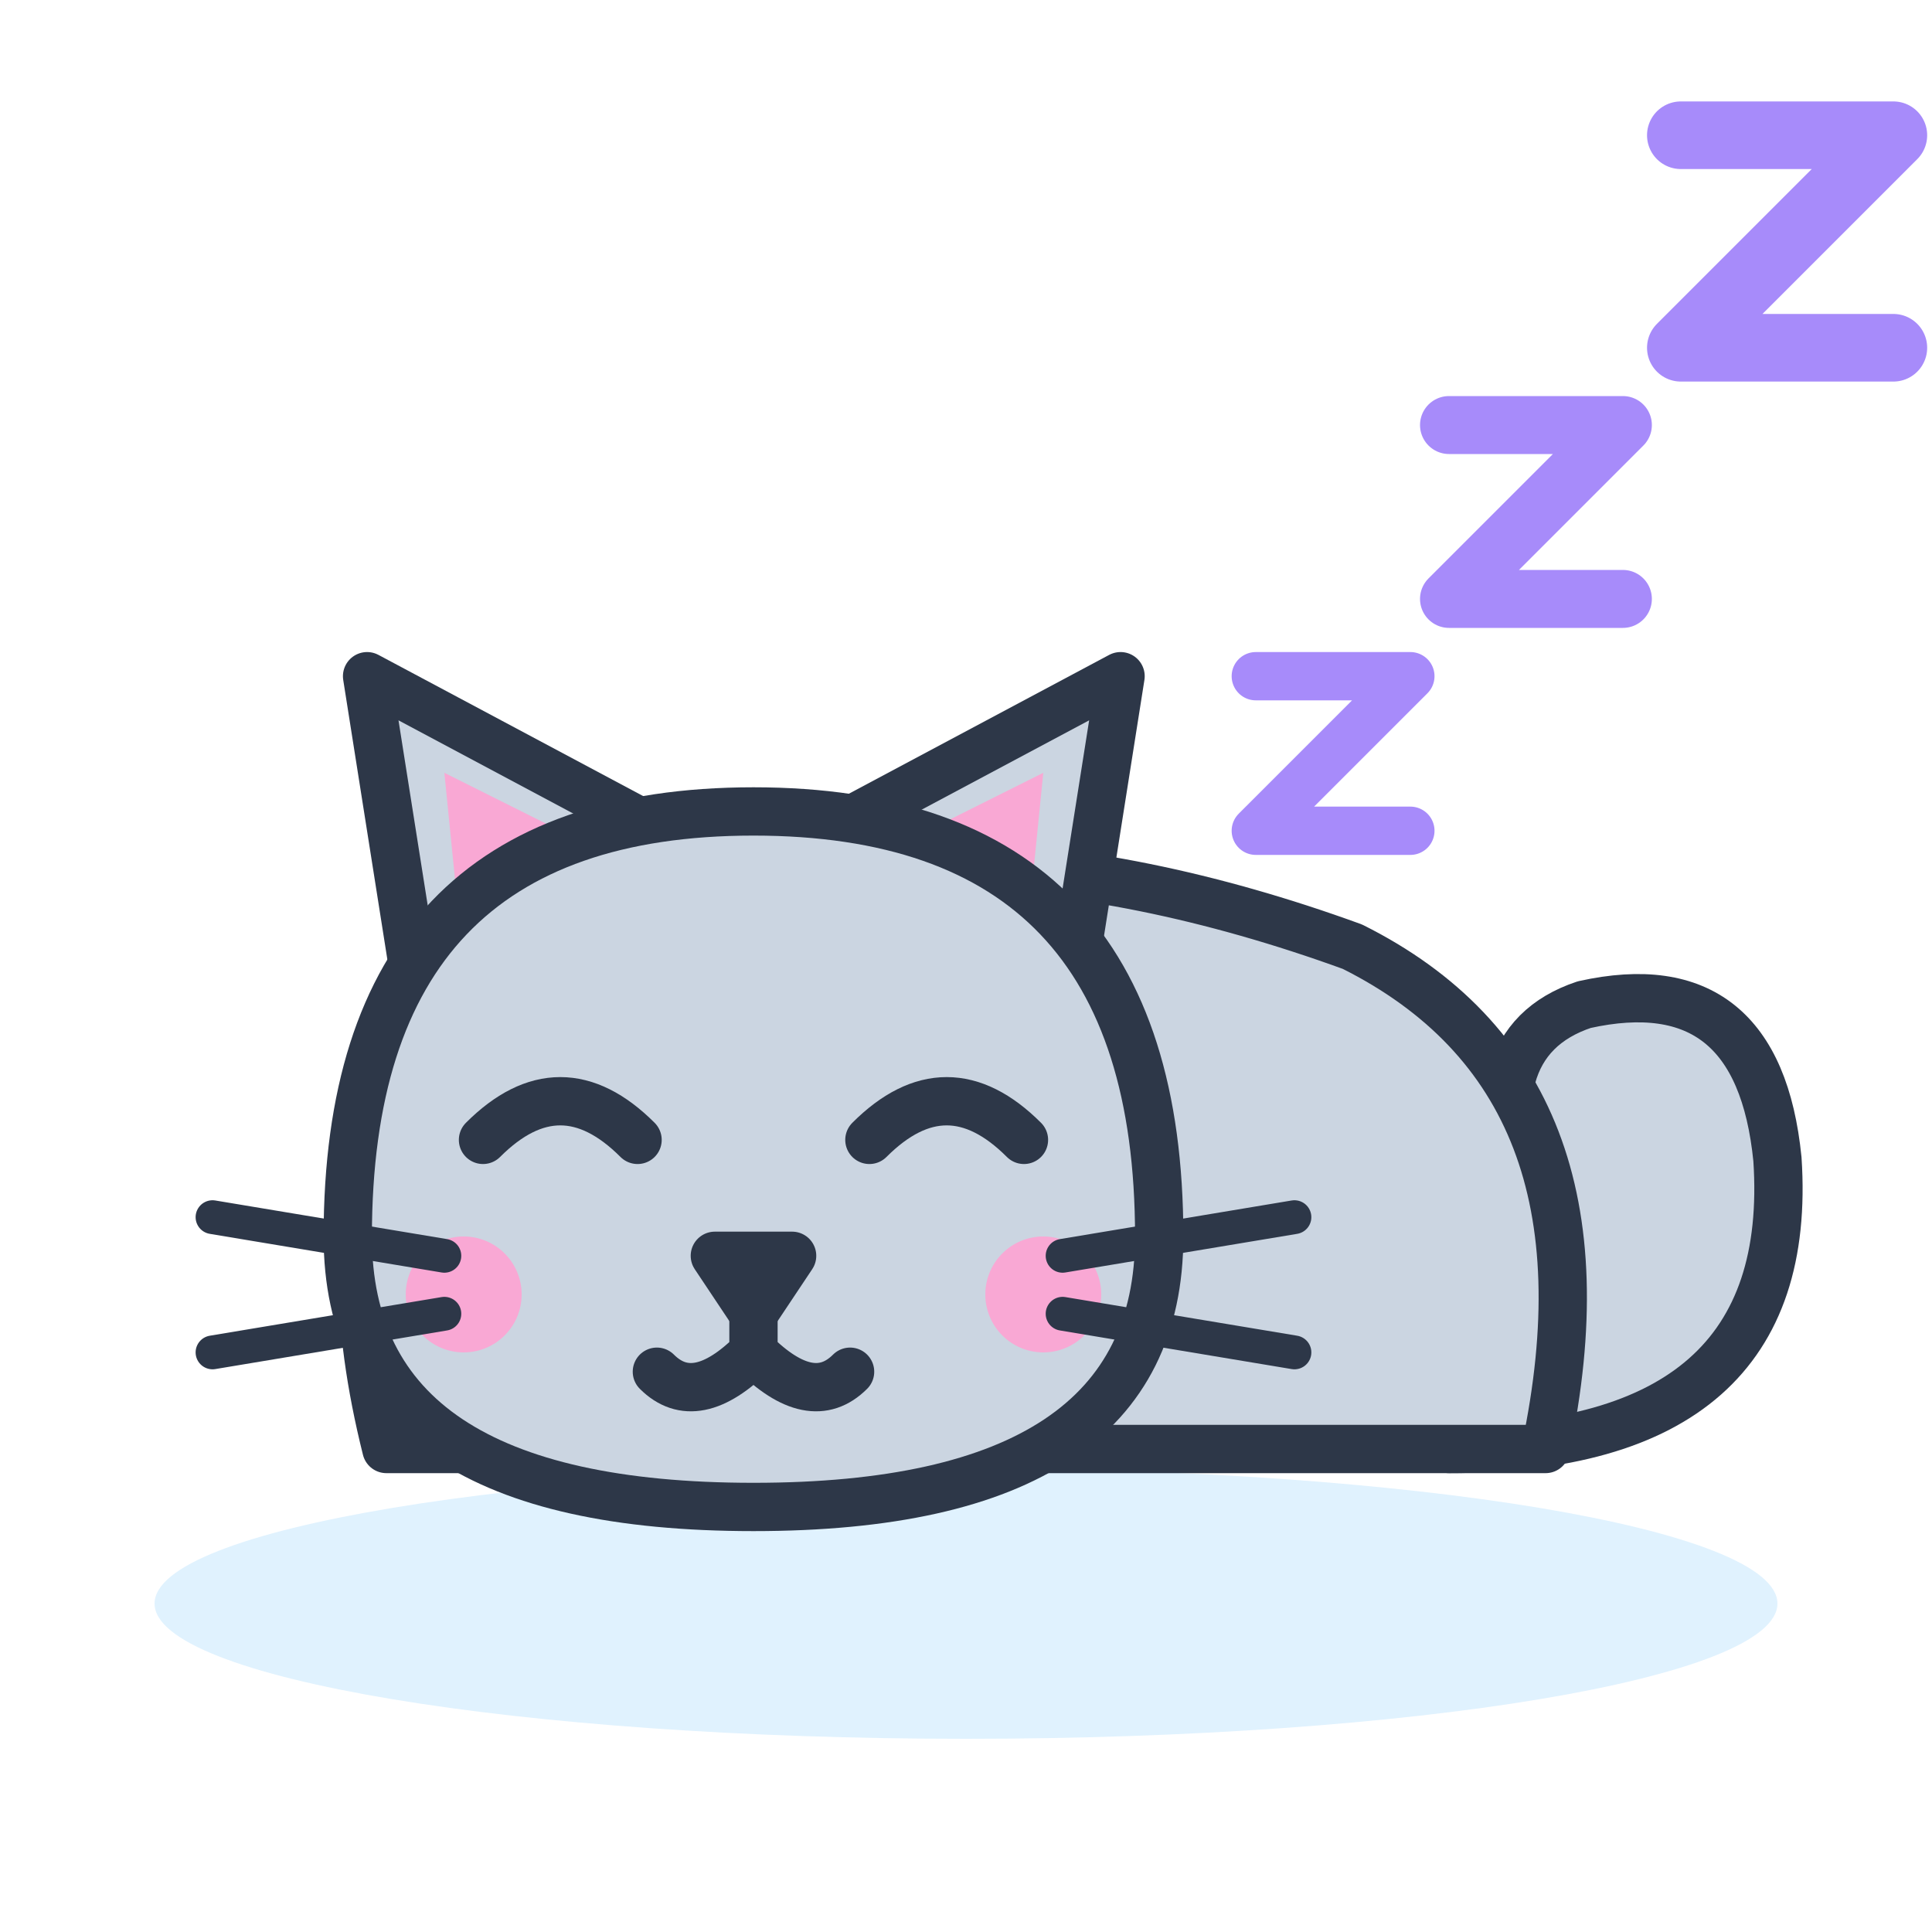
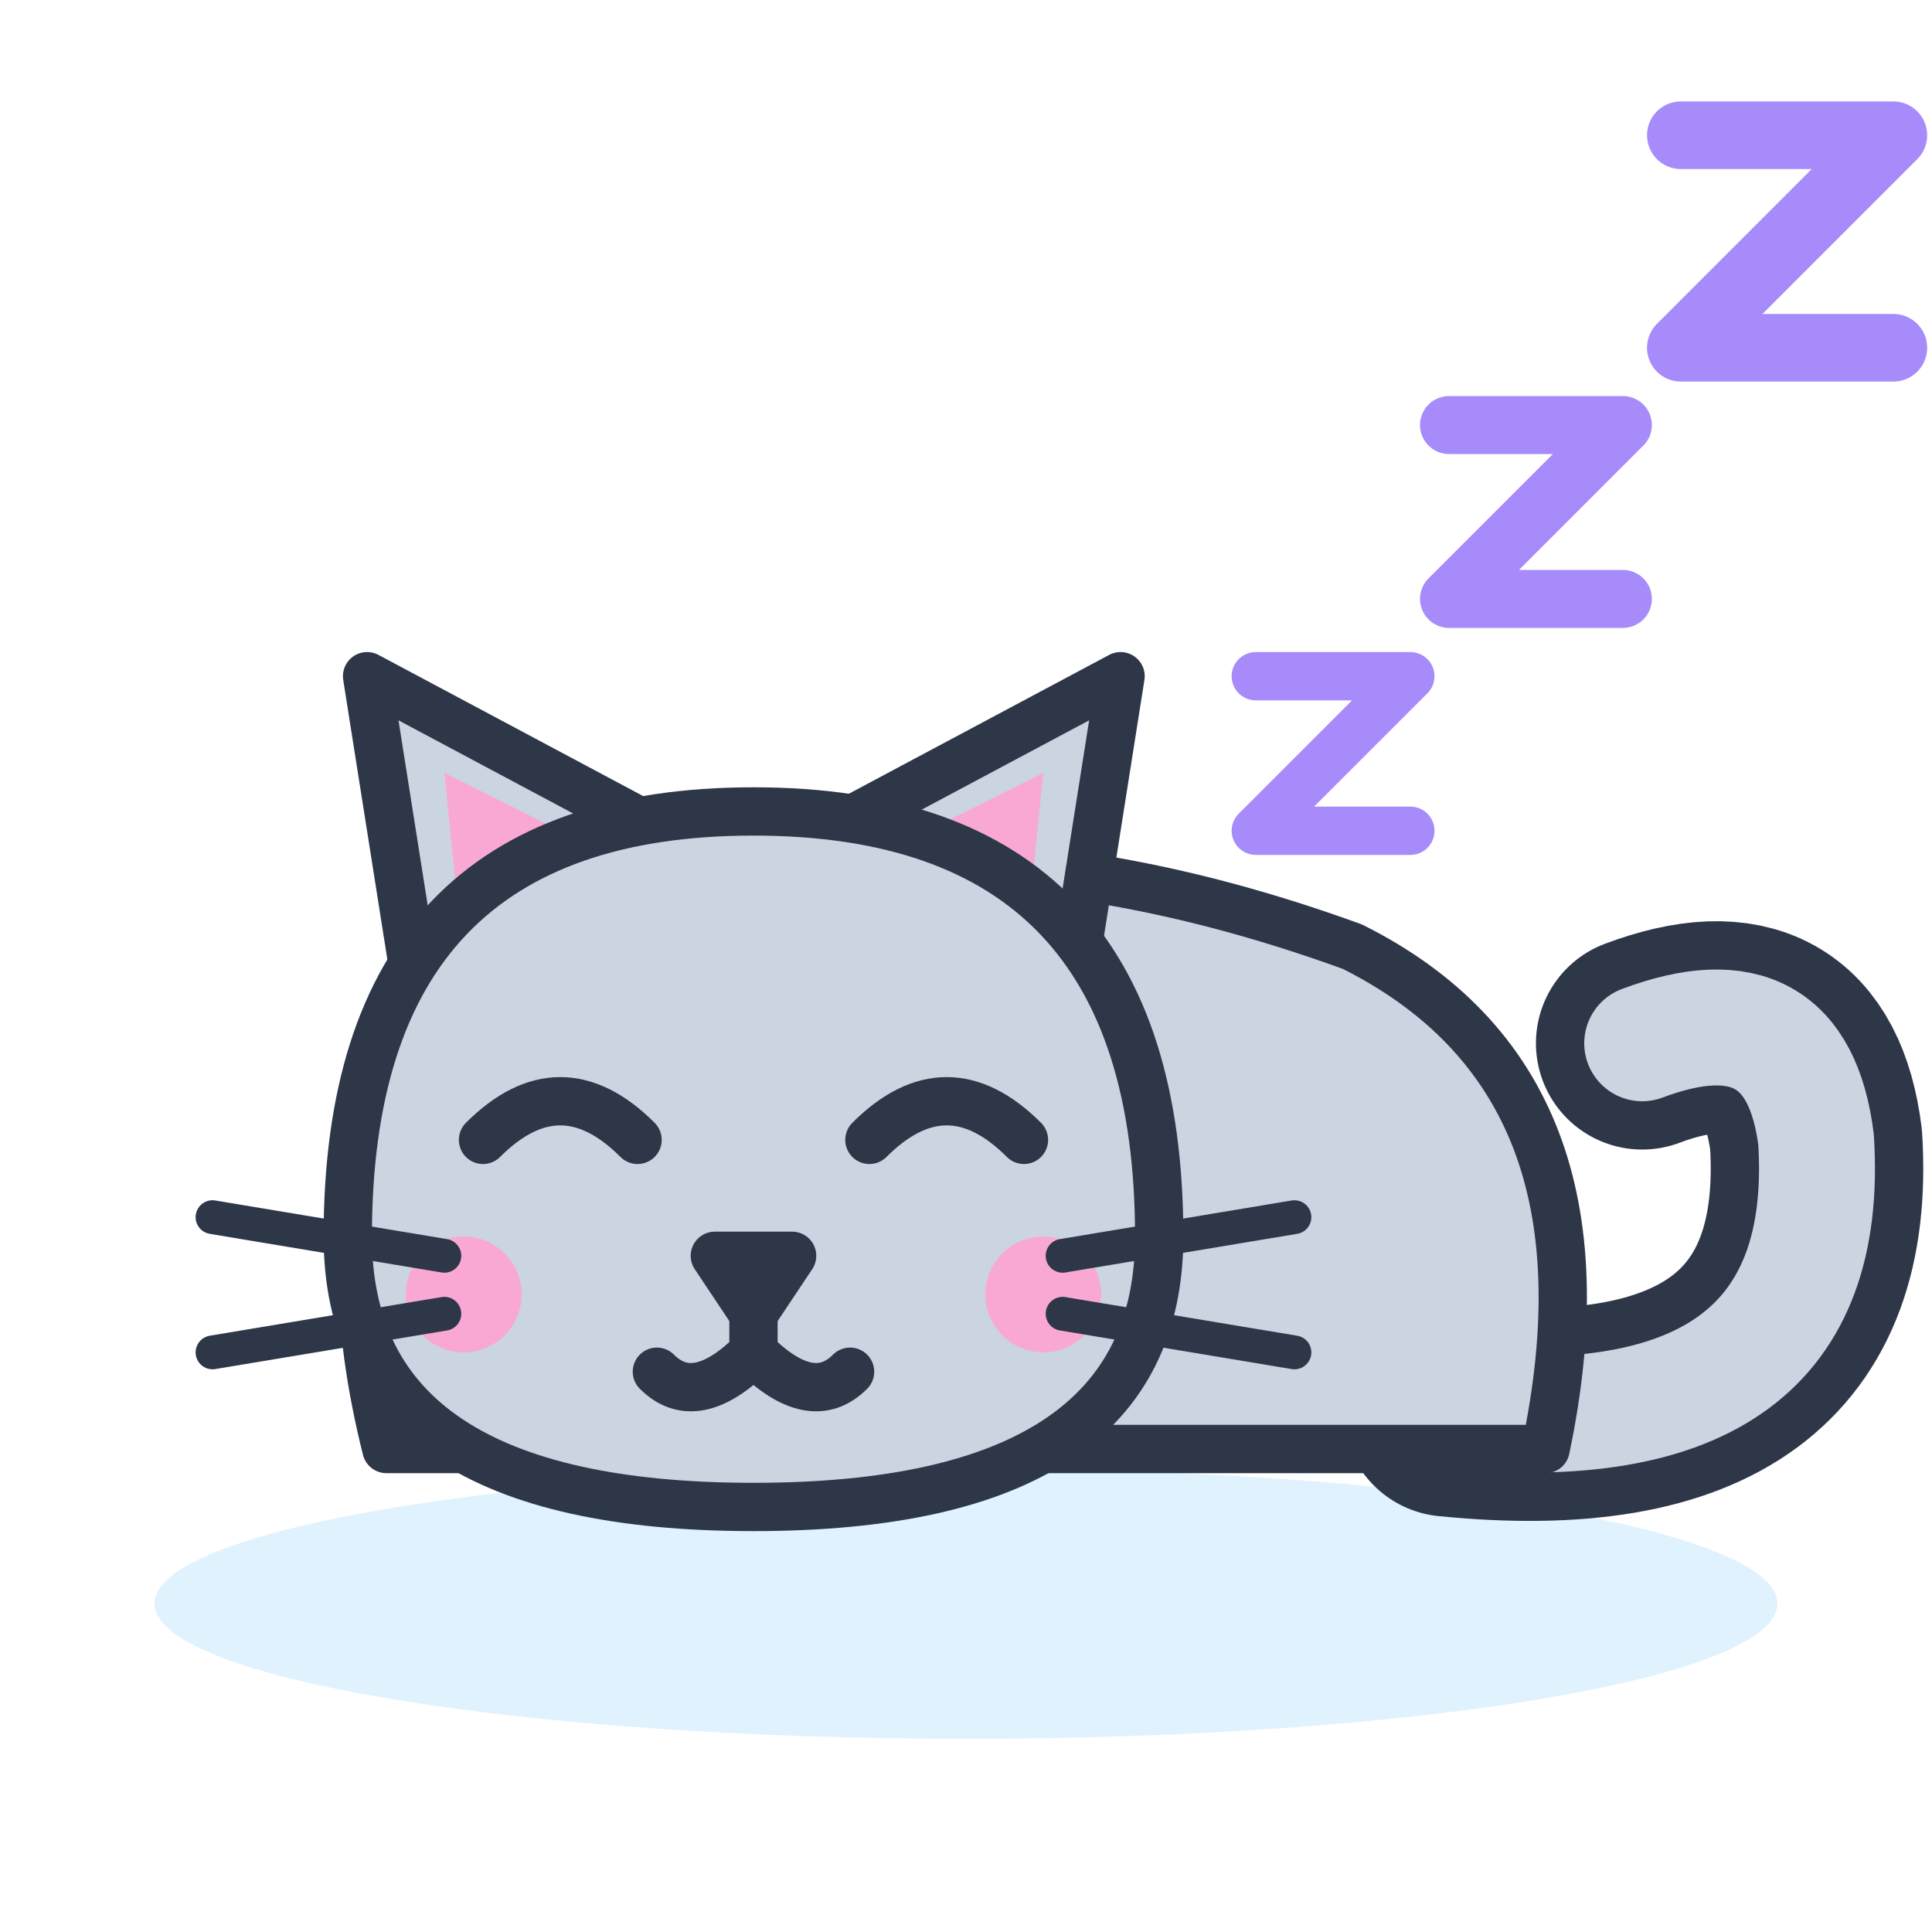
<svg xmlns="http://www.w3.org/2000/svg" viewBox="0 0 200 200" role="img" aria-labelledby="t">
  <g stroke="#2D3748" stroke-width="5" stroke-linejoin="round" stroke-linecap="round">
    <ellipse cx="100" cy="166" rx="84" ry="14" fill="#E0F2FE" stroke="none" />
-     <path d="M150 150Q186 150 184 120Q182 100 164 104Q152 108 158 126Q162 138 150 138Z" fill="#CBD5E1" />
+     <path d="M150 146Q190 150 188 118Q186 102 170 108" fill="none" stroke-width="22" />
+     <path d="M150 146Q190 150 188 118Q186 102 170 108" fill="none" stroke="#CBD5E1" stroke-width="12" />
    <path d="M40 150Q30 110 60 96Q96 82 140 98Q168 112 160 150Z" fill="#CBD5E1" />
    <path d="M84 110Q100 100 118 112M74 126Q96 118 120 130" fill="none" stroke="#94A3B8" stroke-width="4" />
    <path d="M44 108L38 70L68 86Z" fill="#CBD5E1" />
    <path d="M110 108L116 70L86 86Z" fill="#CBD5E1" />
    <path d="M48 100L46 80L62 88Z" fill="#F9A8D4" stroke="none" />
    <path d="M106 100L108 80L92 88Z" fill="#F9A8D4" stroke="none" />
    <path d="M36 128Q36 84 78 84Q120 84 120 128Q120 156 78 156Q36 156 36 128Z" fill="#CBD5E1" />
    <path d="M50 118Q58 110 66 118M90 118Q98 110 106 118" fill="none" />
    <circle cx="48" cy="134" r="6" fill="#F9A8D4" stroke="none" />
    <circle cx="108" cy="134" r="6" fill="#F9A8D4" stroke="none" />
    <path d="M74 130L82 130L78 136Z" fill="#F9A8D4" />
    <path d="M78 136V140M78 140Q72 146 68 142M78 140Q84 146 88 142" fill="none" />
    <path d="M22 126L46 130M22 140L46 136M110 130L134 126M110 136L134 140" fill="none" stroke-width="3.5" />
    <path d="M130 70H146L130 86H146" fill="none" stroke="#A78BFA" stroke-width="5" />
    <path d="M150 44H168L150 62H168" fill="none" stroke="#A78BFA" stroke-width="6" />
    <path d="M174 14H196L174 36H196" fill="none" stroke="#A78BFA" stroke-width="7" />
  </g>
</svg>
